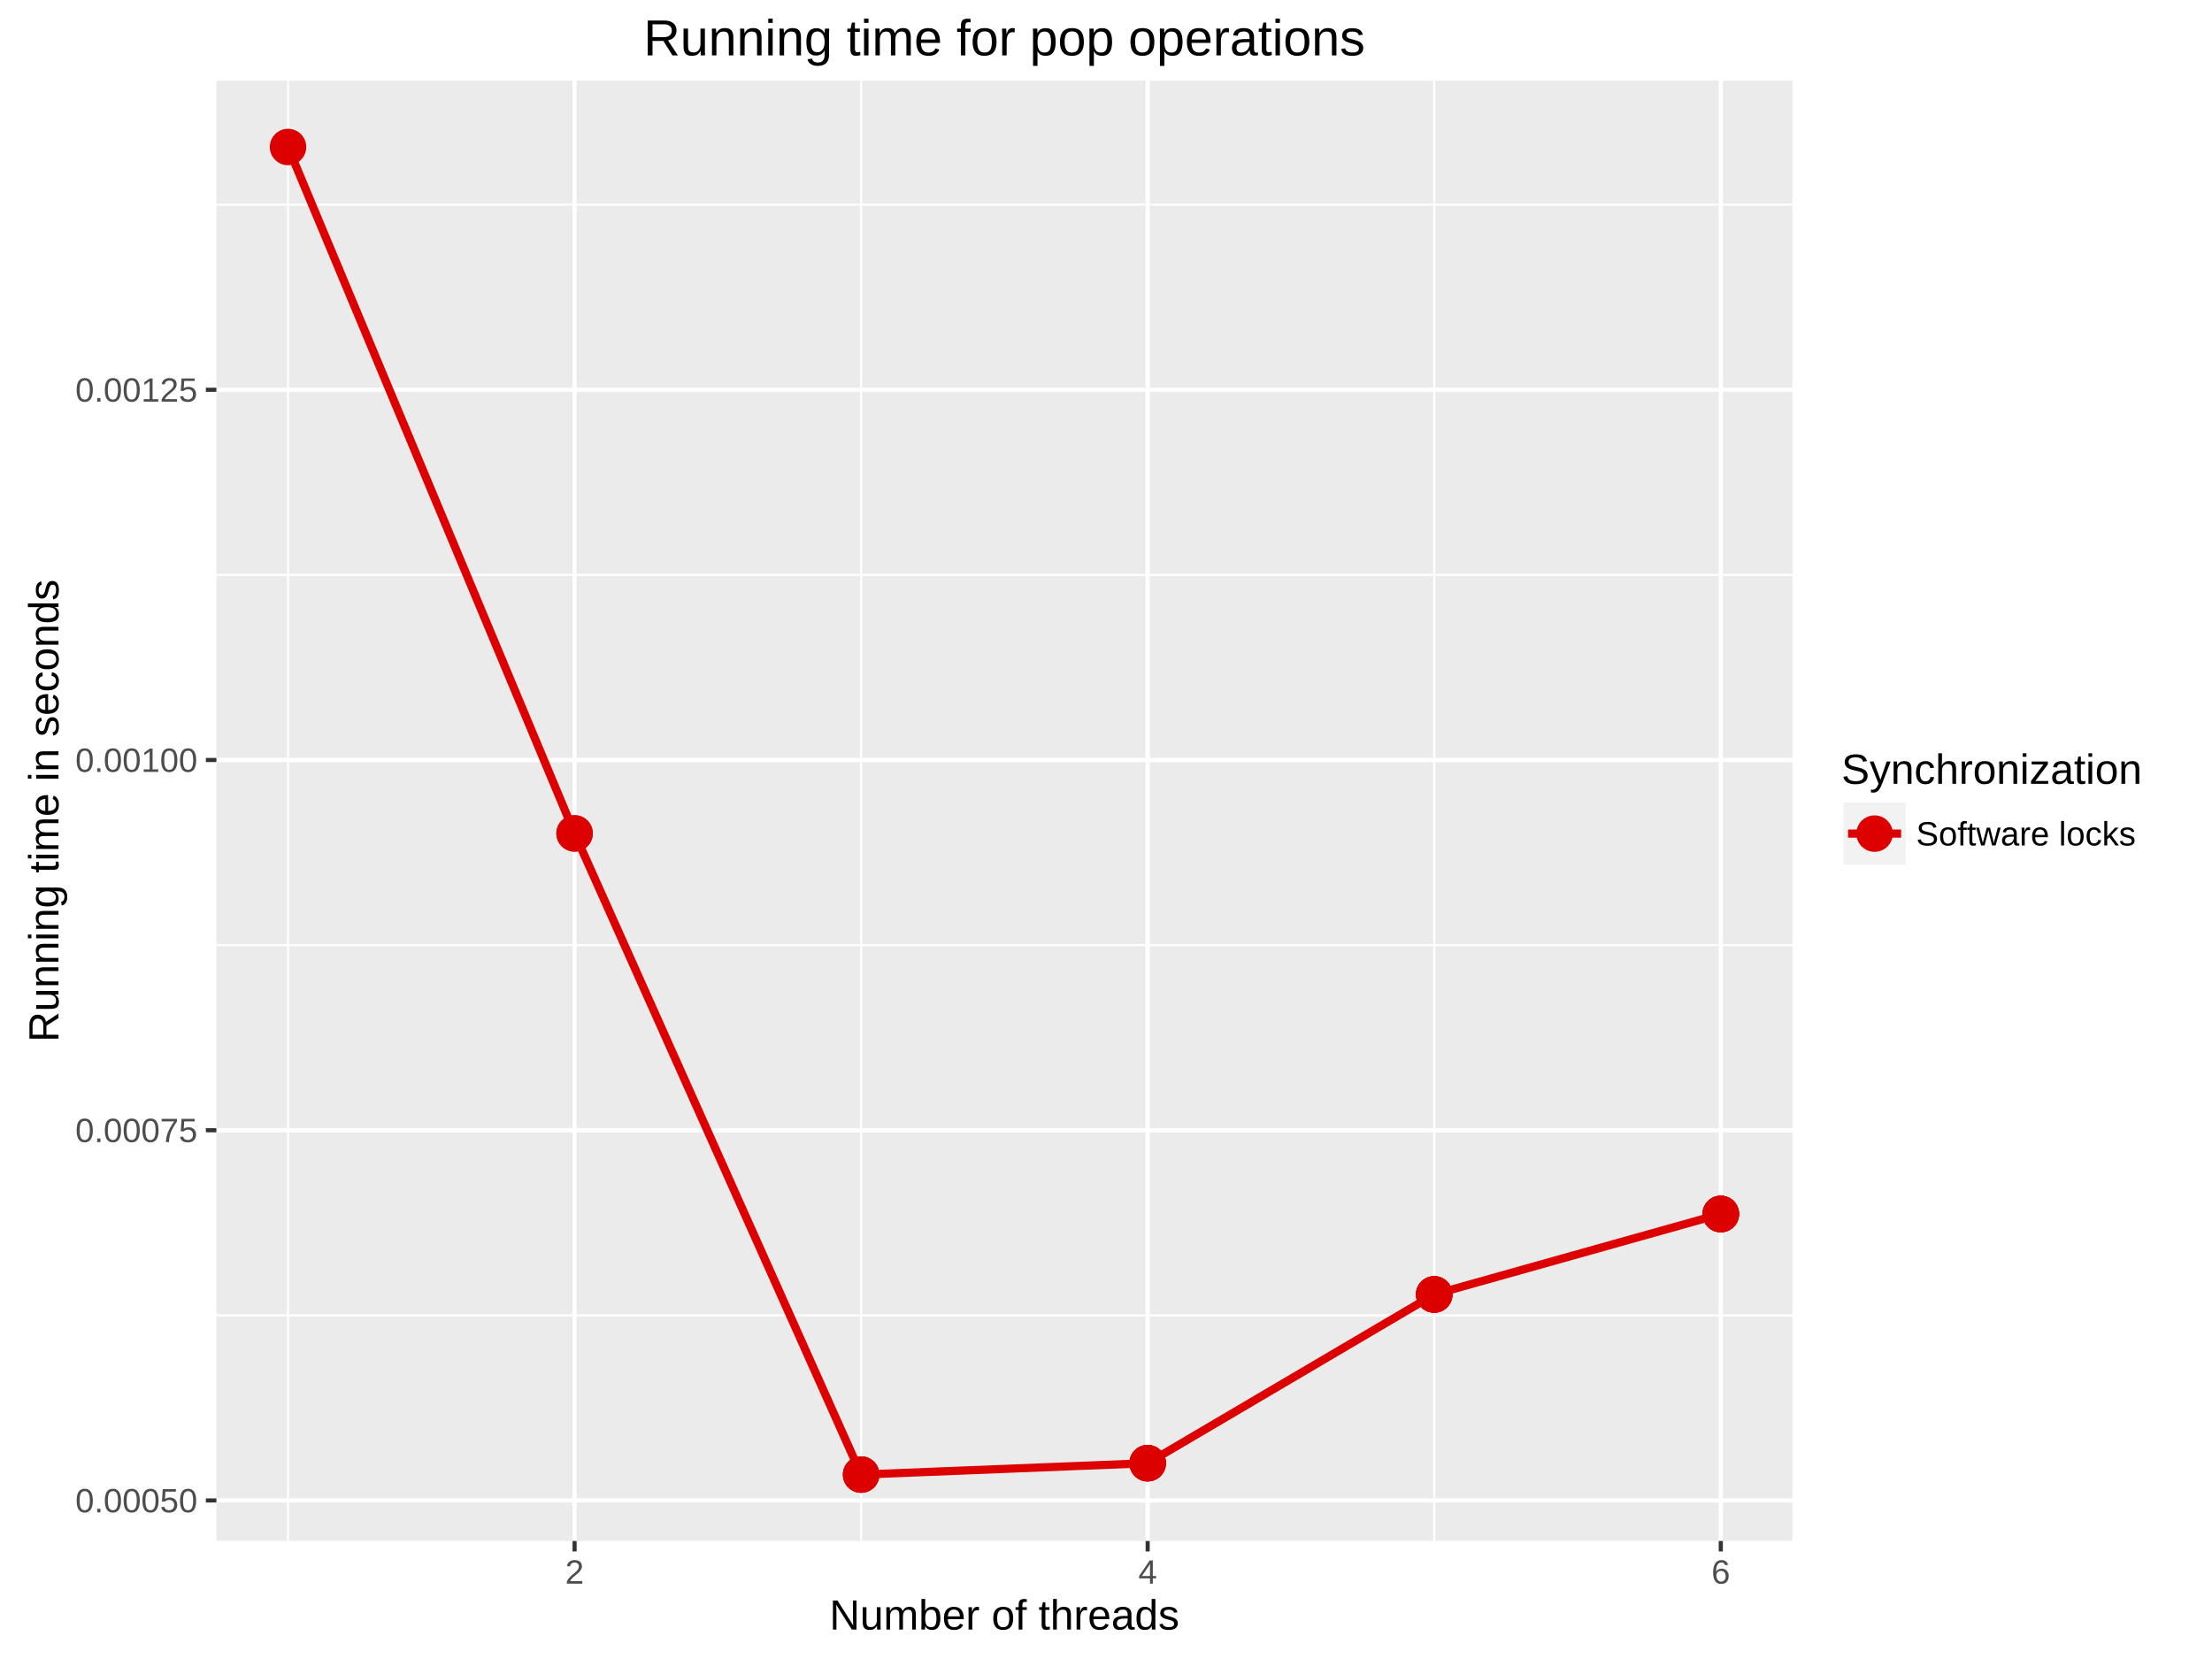
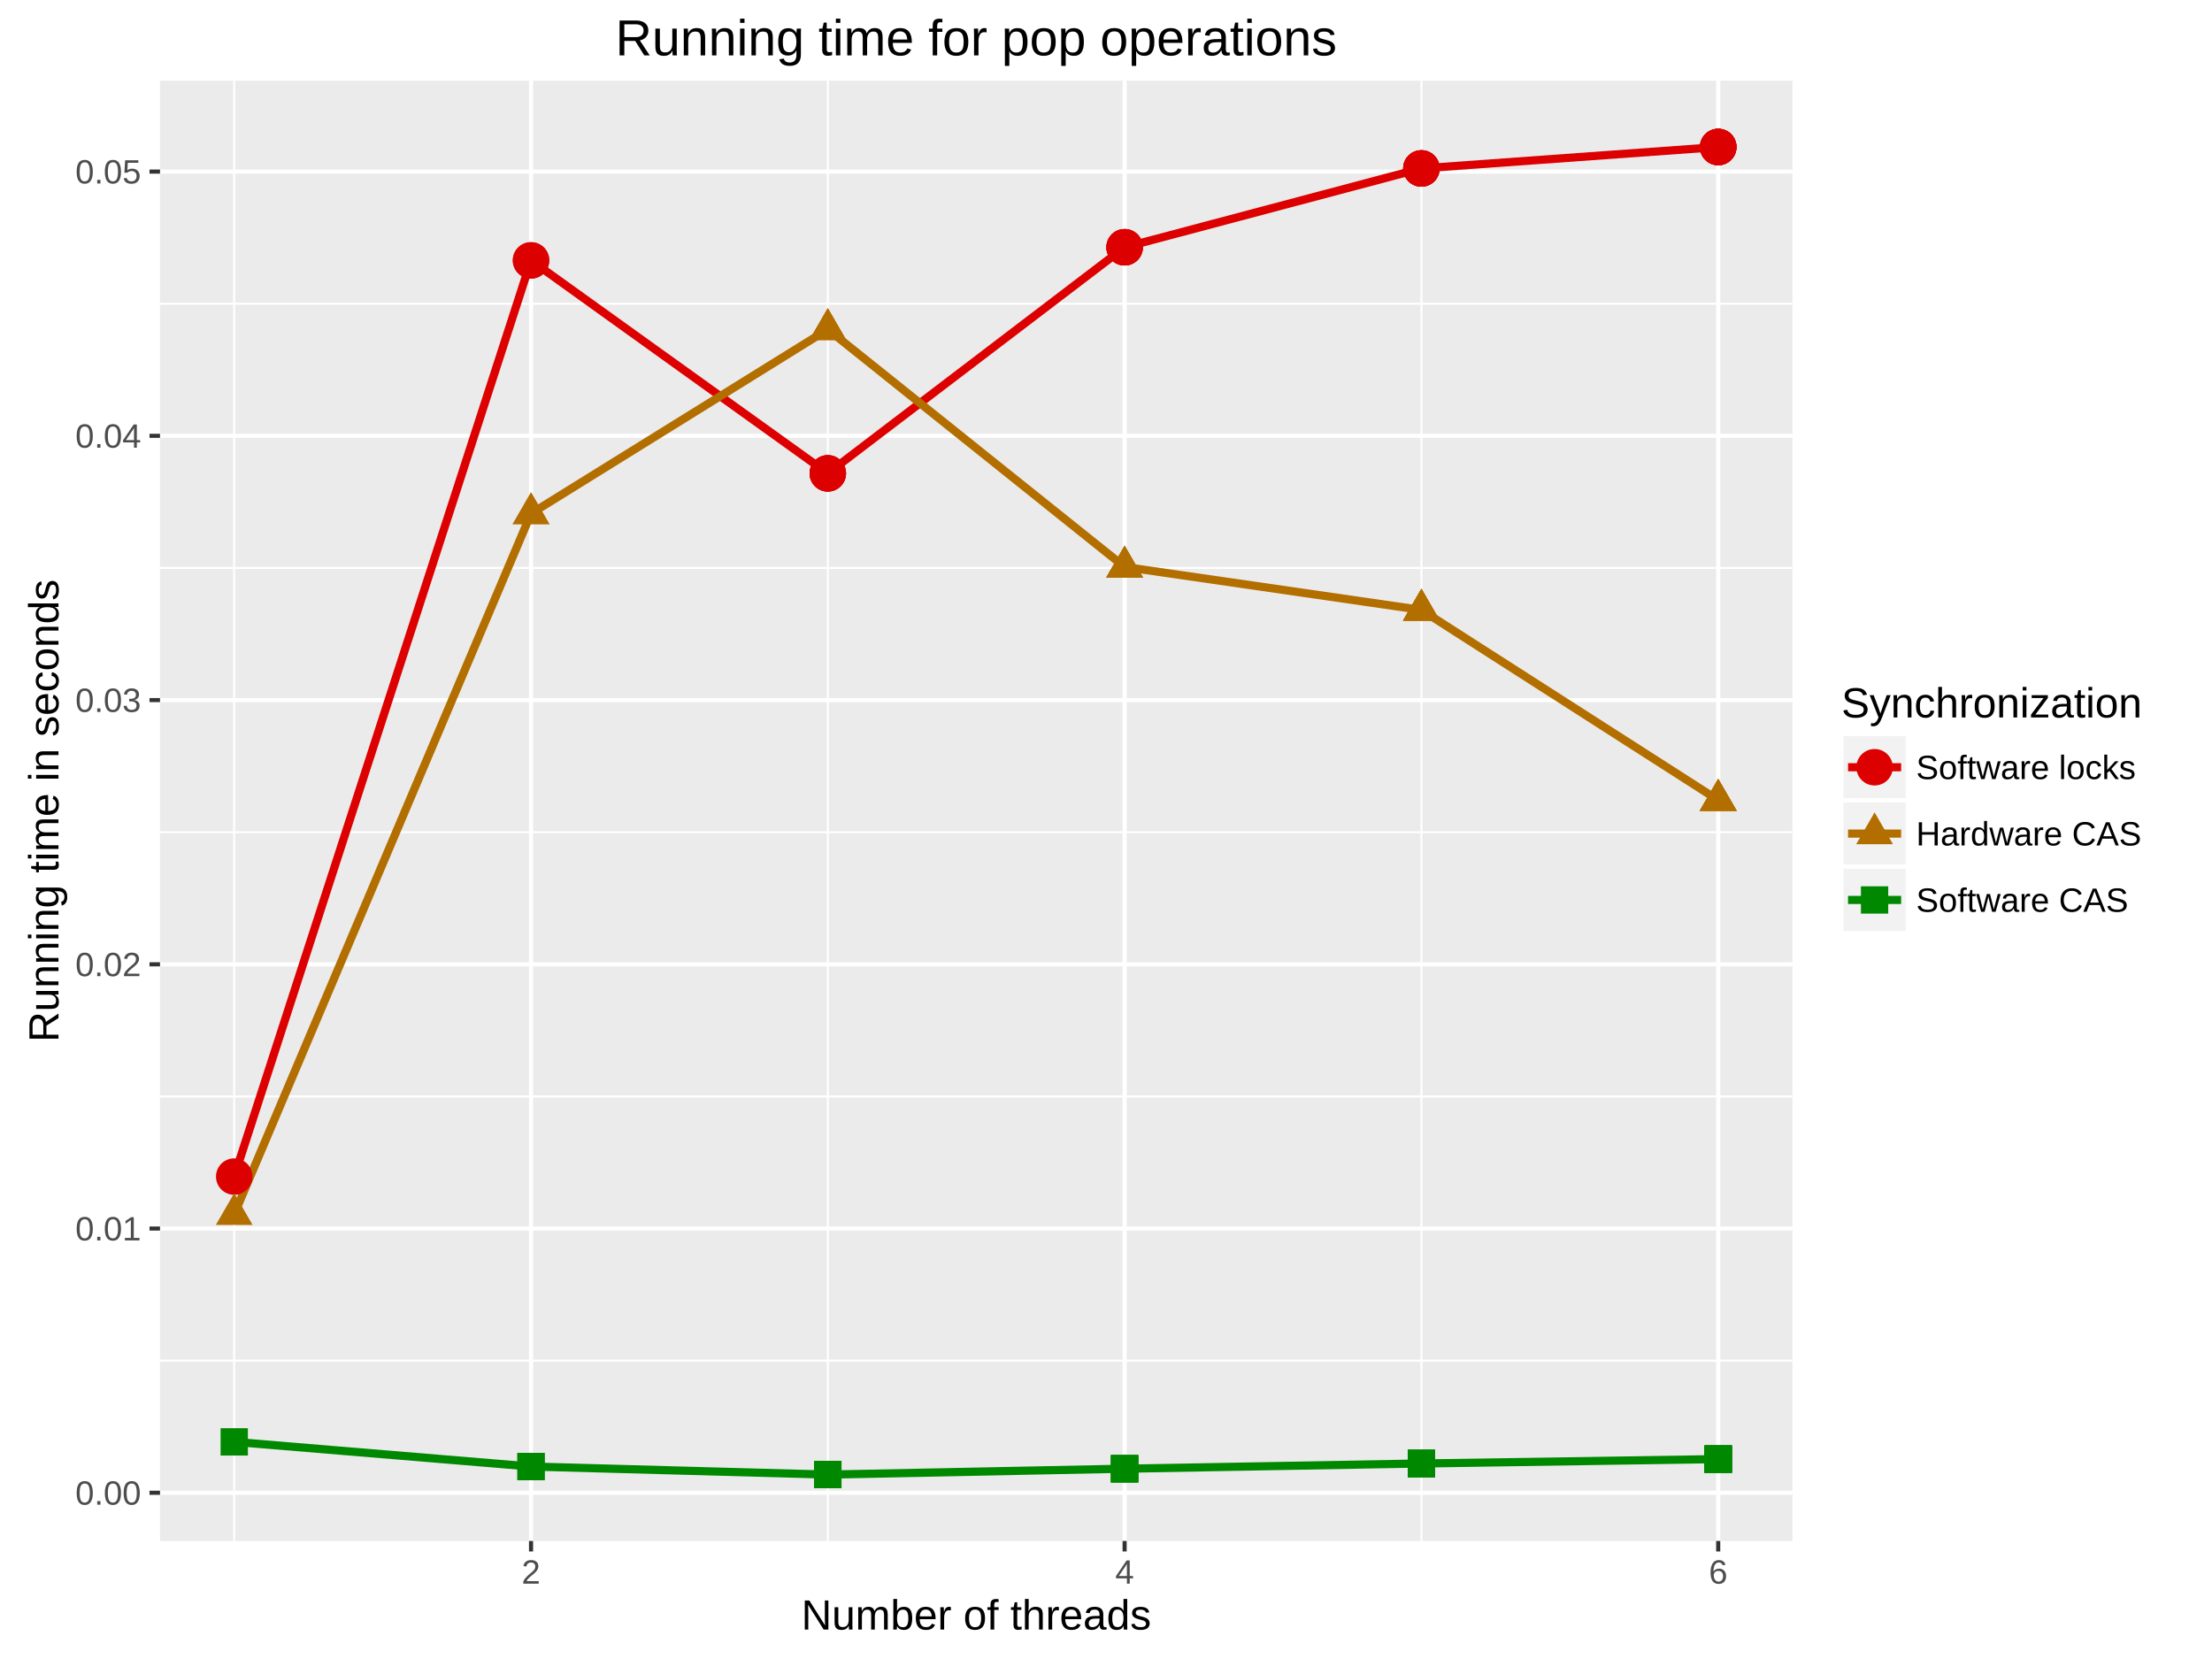
<svg xmlns="http://www.w3.org/2000/svg" viewBox="0 0 576.00 432.00">
  <defs>
    <style type="text/css">
    line, polyline, path, rect, circle {
      fill: none;
      stroke: #000000;
      stroke-linecap: round;
      stroke-linejoin: round;
      stroke-miterlimit: 10.00;
    }
  </style>
  </defs>
  <rect width="100%" height="100%" style="stroke: none; fill: #FFFFFF;" />
  <rect x="0.00" y="0.00" width="576.00" height="432.00" style="stroke-width: 1.07; stroke: #FFFFFF; fill: #FFFFFF;" />
  <defs>
-     <clipPath id="cpNTYuMzQ3M3w0NjYuNzQxfDQwMS4yNjR8MjAuOTkyMw==">
-       <rect x="56.35" y="20.99" width="410.39" height="380.27" />
+     <clipPath id="cpNDEuNjcwMXw0NjYuNzQxfDQwMS4yNjR8MjAuOTkyMw==">
+       <rect x="41.67" y="20.99" width="425.07" height="380.27" />
    </clipPath>
  </defs>
-   <rect x="56.35" y="20.99" width="410.39" height="380.27" style="stroke-width: 1.07; stroke: none; fill: #EBEBEB;" clip-path="url(#cpNTYuMzQ3M3w0NjYuNzQxfDQwMS4yNjR8MjAuOTkyMw==)" />
-   <polyline points="56.35,342.51 466.74,342.51 " style="stroke-width: 0.53; stroke: #FFFFFF; stroke-linecap: butt;" clip-path="url(#cpNTYuMzQ3M3w0NjYuNzQxfDQwMS4yNjR8MjAuOTkyMw==)" />
-   <polyline points="56.35,246.11 466.74,246.11 " style="stroke-width: 0.53; stroke: #FFFFFF; stroke-linecap: butt;" clip-path="url(#cpNTYuMzQ3M3w0NjYuNzQxfDQwMS4yNjR8MjAuOTkyMw==)" />
-   <polyline points="56.35,149.70 466.74,149.70 " style="stroke-width: 0.53; stroke: #FFFFFF; stroke-linecap: butt;" clip-path="url(#cpNTYuMzQ3M3w0NjYuNzQxfDQwMS4yNjR8MjAuOTkyMw==)" />
-   <polyline points="56.35,53.30 466.74,53.30 " style="stroke-width: 0.53; stroke: #FFFFFF; stroke-linecap: butt;" clip-path="url(#cpNTYuMzQ3M3w0NjYuNzQxfDQwMS4yNjR8MjAuOTkyMw==)" />
-   <polyline points="75.00,401.26 75.00,20.99 " style="stroke-width: 0.53; stroke: #FFFFFF; stroke-linecap: butt;" clip-path="url(#cpNTYuMzQ3M3w0NjYuNzQxfDQwMS4yNjR8MjAuOTkyMw==)" />
-   <polyline points="224.24,401.26 224.24,20.99 " style="stroke-width: 0.53; stroke: #FFFFFF; stroke-linecap: butt;" clip-path="url(#cpNTYuMzQ3M3w0NjYuNzQxfDQwMS4yNjR8MjAuOTkyMw==)" />
-   <polyline points="373.47,401.26 373.47,20.99 " style="stroke-width: 0.53; stroke: #FFFFFF; stroke-linecap: butt;" clip-path="url(#cpNTYuMzQ3M3w0NjYuNzQxfDQwMS4yNjR8MjAuOTkyMw==)" />
-   <polyline points="56.35,390.71 466.74,390.71 " style="stroke-width: 1.07; stroke: #FFFFFF; stroke-linecap: butt;" clip-path="url(#cpNTYuMzQ3M3w0NjYuNzQxfDQwMS4yNjR8MjAuOTkyMw==)" />
-   <polyline points="56.35,294.31 466.74,294.31 " style="stroke-width: 1.07; stroke: #FFFFFF; stroke-linecap: butt;" clip-path="url(#cpNTYuMzQ3M3w0NjYuNzQxfDQwMS4yNjR8MjAuOTkyMw==)" />
-   <polyline points="56.35,197.90 466.74,197.90 " style="stroke-width: 1.07; stroke: #FFFFFF; stroke-linecap: butt;" clip-path="url(#cpNTYuMzQ3M3w0NjYuNzQxfDQwMS4yNjR8MjAuOTkyMw==)" />
-   <polyline points="56.35,101.50 466.74,101.50 " style="stroke-width: 1.07; stroke: #FFFFFF; stroke-linecap: butt;" clip-path="url(#cpNTYuMzQ3M3w0NjYuNzQxfDQwMS4yNjR8MjAuOTkyMw==)" />
-   <polyline points="149.62,401.26 149.62,20.99 " style="stroke-width: 1.07; stroke: #FFFFFF; stroke-linecap: butt;" clip-path="url(#cpNTYuMzQ3M3w0NjYuNzQxfDQwMS4yNjR8MjAuOTkyMw==)" />
-   <polyline points="298.85,401.26 298.85,20.99 " style="stroke-width: 1.07; stroke: #FFFFFF; stroke-linecap: butt;" clip-path="url(#cpNTYuMzQ3M3w0NjYuNzQxfDQwMS4yNjR8MjAuOTkyMw==)" />
-   <polyline points="448.09,401.26 448.09,20.99 " style="stroke-width: 1.07; stroke: #FFFFFF; stroke-linecap: butt;" clip-path="url(#cpNTYuMzQ3M3w0NjYuNzQxfDQwMS4yNjR8MjAuOTkyMw==)" />
-   <polyline points="75.00,38.28 149.62,217.02 149.62,217.02 224.24,383.98 224.24,383.98 224.24,383.98 298.85,381.01 298.85,381.01 298.85,381.01 298.85,381.01 373.47,337.07 373.47,337.07 373.47,337.07 373.47,337.07 373.47,337.07 448.09,316.12 448.09,316.12 448.09,316.12 448.09,316.12 448.09,316.12 448.09,316.12 " style="stroke-width: 2.13; stroke: #DD0000; stroke-linecap: butt;" clip-path="url(#cpNTYuMzQ3M3w0NjYuNzQxfDQwMS4yNjR8MjAuOTkyMw==)" />
-   <circle cx="75.00" cy="38.28" r="3.56pt" style="stroke-width: 0.71; stroke: none; fill: #DD0000;" clip-path="url(#cpNTYuMzQ3M3w0NjYuNzQxfDQwMS4yNjR8MjAuOTkyMw==)" />
-   <circle cx="149.62" cy="217.02" r="3.56pt" style="stroke-width: 0.71; stroke: none; fill: #DD0000;" clip-path="url(#cpNTYuMzQ3M3w0NjYuNzQxfDQwMS4yNjR8MjAuOTkyMw==)" />
-   <circle cx="149.62" cy="217.02" r="3.56pt" style="stroke-width: 0.71; stroke: none; fill: #DD0000;" clip-path="url(#cpNTYuMzQ3M3w0NjYuNzQxfDQwMS4yNjR8MjAuOTkyMw==)" />
-   <circle cx="224.24" cy="383.98" r="3.56pt" style="stroke-width: 0.71; stroke: none; fill: #DD0000;" clip-path="url(#cpNTYuMzQ3M3w0NjYuNzQxfDQwMS4yNjR8MjAuOTkyMw==)" />
-   <circle cx="224.24" cy="383.98" r="3.56pt" style="stroke-width: 0.71; stroke: none; fill: #DD0000;" clip-path="url(#cpNTYuMzQ3M3w0NjYuNzQxfDQwMS4yNjR8MjAuOTkyMw==)" />
-   <circle cx="224.24" cy="383.98" r="3.56pt" style="stroke-width: 0.71; stroke: none; fill: #DD0000;" clip-path="url(#cpNTYuMzQ3M3w0NjYuNzQxfDQwMS4yNjR8MjAuOTkyMw==)" />
-   <circle cx="298.85" cy="381.01" r="3.56pt" style="stroke-width: 0.71; stroke: none; fill: #DD0000;" clip-path="url(#cpNTYuMzQ3M3w0NjYuNzQxfDQwMS4yNjR8MjAuOTkyMw==)" />
-   <circle cx="298.85" cy="381.01" r="3.56pt" style="stroke-width: 0.71; stroke: none; fill: #DD0000;" clip-path="url(#cpNTYuMzQ3M3w0NjYuNzQxfDQwMS4yNjR8MjAuOTkyMw==)" />
-   <circle cx="298.85" cy="381.01" r="3.56pt" style="stroke-width: 0.71; stroke: none; fill: #DD0000;" clip-path="url(#cpNTYuMzQ3M3w0NjYuNzQxfDQwMS4yNjR8MjAuOTkyMw==)" />
-   <circle cx="298.85" cy="381.01" r="3.56pt" style="stroke-width: 0.71; stroke: none; fill: #DD0000;" clip-path="url(#cpNTYuMzQ3M3w0NjYuNzQxfDQwMS4yNjR8MjAuOTkyMw==)" />
-   <circle cx="373.47" cy="337.07" r="3.56pt" style="stroke-width: 0.71; stroke: none; fill: #DD0000;" clip-path="url(#cpNTYuMzQ3M3w0NjYuNzQxfDQwMS4yNjR8MjAuOTkyMw==)" />
-   <circle cx="373.47" cy="337.07" r="3.56pt" style="stroke-width: 0.71; stroke: none; fill: #DD0000;" clip-path="url(#cpNTYuMzQ3M3w0NjYuNzQxfDQwMS4yNjR8MjAuOTkyMw==)" />
-   <circle cx="373.47" cy="337.07" r="3.56pt" style="stroke-width: 0.71; stroke: none; fill: #DD0000;" clip-path="url(#cpNTYuMzQ3M3w0NjYuNzQxfDQwMS4yNjR8MjAuOTkyMw==)" />
-   <circle cx="373.47" cy="337.07" r="3.56pt" style="stroke-width: 0.71; stroke: none; fill: #DD0000;" clip-path="url(#cpNTYuMzQ3M3w0NjYuNzQxfDQwMS4yNjR8MjAuOTkyMw==)" />
-   <circle cx="373.47" cy="337.07" r="3.56pt" style="stroke-width: 0.71; stroke: none; fill: #DD0000;" clip-path="url(#cpNTYuMzQ3M3w0NjYuNzQxfDQwMS4yNjR8MjAuOTkyMw==)" />
-   <circle cx="448.09" cy="316.12" r="3.56pt" style="stroke-width: 0.71; stroke: none; fill: #DD0000;" clip-path="url(#cpNTYuMzQ3M3w0NjYuNzQxfDQwMS4yNjR8MjAuOTkyMw==)" />
-   <circle cx="448.09" cy="316.12" r="3.56pt" style="stroke-width: 0.71; stroke: none; fill: #DD0000;" clip-path="url(#cpNTYuMzQ3M3w0NjYuNzQxfDQwMS4yNjR8MjAuOTkyMw==)" />
-   <circle cx="448.09" cy="316.12" r="3.56pt" style="stroke-width: 0.71; stroke: none; fill: #DD0000;" clip-path="url(#cpNTYuMzQ3M3w0NjYuNzQxfDQwMS4yNjR8MjAuOTkyMw==)" />
-   <circle cx="448.09" cy="316.12" r="3.56pt" style="stroke-width: 0.71; stroke: none; fill: #DD0000;" clip-path="url(#cpNTYuMzQ3M3w0NjYuNzQxfDQwMS4yNjR8MjAuOTkyMw==)" />
-   <circle cx="448.09" cy="316.12" r="3.56pt" style="stroke-width: 0.71; stroke: none; fill: #DD0000;" clip-path="url(#cpNTYuMzQ3M3w0NjYuNzQxfDQwMS4yNjR8MjAuOTkyMw==)" />
-   <circle cx="448.09" cy="316.12" r="3.56pt" style="stroke-width: 0.71; stroke: none; fill: #DD0000;" clip-path="url(#cpNTYuMzQ3M3w0NjYuNzQxfDQwMS4yNjR8MjAuOTkyMw==)" />
+   <rect x="41.67" y="20.99" width="425.07" height="380.27" style="stroke-width: 1.07; stroke: none; fill: #EBEBEB;" clip-path="url(#cpNDEuNjcwMXw0NjYuNzQxfDQwMS4yNjR8MjAuOTkyMw==)" />
+   <polyline points="41.67,354.32 466.74,354.32 " style="stroke-width: 0.53; stroke: #FFFFFF; stroke-linecap: butt;" clip-path="url(#cpNDEuNjcwMXw0NjYuNzQxfDQwMS4yNjR8MjAuOTkyMw==)" />
+   <polyline points="41.67,285.51 466.74,285.51 " style="stroke-width: 0.53; stroke: #FFFFFF; stroke-linecap: butt;" clip-path="url(#cpNDEuNjcwMXw0NjYuNzQxfDQwMS4yNjR8MjAuOTkyMw==)" />
+   <polyline points="41.67,216.70 466.74,216.70 " style="stroke-width: 0.53; stroke: #FFFFFF; stroke-linecap: butt;" clip-path="url(#cpNDEuNjcwMXw0NjYuNzQxfDQwMS4yNjR8MjAuOTkyMw==)" />
+   <polyline points="41.67,147.89 466.74,147.89 " style="stroke-width: 0.53; stroke: #FFFFFF; stroke-linecap: butt;" clip-path="url(#cpNDEuNjcwMXw0NjYuNzQxfDQwMS4yNjR8MjAuOTkyMw==)" />
+   <polyline points="41.67,79.09 466.74,79.09 " style="stroke-width: 0.53; stroke: #FFFFFF; stroke-linecap: butt;" clip-path="url(#cpNDEuNjcwMXw0NjYuNzQxfDQwMS4yNjR8MjAuOTkyMw==)" />
+   <polyline points="60.99,401.26 60.99,20.99 " style="stroke-width: 0.53; stroke: #FFFFFF; stroke-linecap: butt;" clip-path="url(#cpNDEuNjcwMXw0NjYuNzQxfDQwMS4yNjR8MjAuOTkyMw==)" />
+   <polyline points="215.56,401.26 215.56,20.99 " style="stroke-width: 0.53; stroke: #FFFFFF; stroke-linecap: butt;" clip-path="url(#cpNDEuNjcwMXw0NjYuNzQxfDQwMS4yNjR8MjAuOTkyMw==)" />
+   <polyline points="370.13,401.26 370.13,20.99 " style="stroke-width: 0.53; stroke: #FFFFFF; stroke-linecap: butt;" clip-path="url(#cpNDEuNjcwMXw0NjYuNzQxfDQwMS4yNjR8MjAuOTkyMw==)" />
+   <polyline points="41.67,388.72 466.74,388.72 " style="stroke-width: 1.07; stroke: #FFFFFF; stroke-linecap: butt;" clip-path="url(#cpNDEuNjcwMXw0NjYuNzQxfDQwMS4yNjR8MjAuOTkyMw==)" />
+   <polyline points="41.67,319.91 466.74,319.91 " style="stroke-width: 1.07; stroke: #FFFFFF; stroke-linecap: butt;" clip-path="url(#cpNDEuNjcwMXw0NjYuNzQxfDQwMS4yNjR8MjAuOTkyMw==)" />
+   <polyline points="41.67,251.11 466.74,251.11 " style="stroke-width: 1.07; stroke: #FFFFFF; stroke-linecap: butt;" clip-path="url(#cpNDEuNjcwMXw0NjYuNzQxfDQwMS4yNjR8MjAuOTkyMw==)" />
+   <polyline points="41.67,182.30 466.74,182.30 " style="stroke-width: 1.07; stroke: #FFFFFF; stroke-linecap: butt;" clip-path="url(#cpNDEuNjcwMXw0NjYuNzQxfDQwMS4yNjR8MjAuOTkyMw==)" />
+   <polyline points="41.67,113.49 466.74,113.49 " style="stroke-width: 1.07; stroke: #FFFFFF; stroke-linecap: butt;" clip-path="url(#cpNDEuNjcwMXw0NjYuNzQxfDQwMS4yNjR8MjAuOTkyMw==)" />
+   <polyline points="41.67,44.68 466.74,44.68 " style="stroke-width: 1.07; stroke: #FFFFFF; stroke-linecap: butt;" clip-path="url(#cpNDEuNjcwMXw0NjYuNzQxfDQwMS4yNjR8MjAuOTkyMw==)" />
+   <polyline points="138.28,401.26 138.28,20.99 " style="stroke-width: 1.07; stroke: #FFFFFF; stroke-linecap: butt;" clip-path="url(#cpNDEuNjcwMXw0NjYuNzQxfDQwMS4yNjR8MjAuOTkyMw==)" />
+   <polyline points="292.85,401.26 292.85,20.99 " style="stroke-width: 1.07; stroke: #FFFFFF; stroke-linecap: butt;" clip-path="url(#cpNDEuNjcwMXw0NjYuNzQxfDQwMS4yNjR8MjAuOTkyMw==)" />
+   <polyline points="447.42,401.26 447.42,20.99 " style="stroke-width: 1.07; stroke: #FFFFFF; stroke-linecap: butt;" clip-path="url(#cpNDEuNjcwMXw0NjYuNzQxfDQwMS4yNjR8MjAuOTkyMw==)" />
+   <polyline points="60.99,306.38 138.28,67.81 138.28,67.81 215.56,123.26 215.56,123.26 215.56,123.26 292.85,64.39 292.85,64.39 292.85,64.39 292.85,64.39 370.13,43.86 370.13,43.86 370.13,43.86 370.13,43.86 370.13,43.86 447.42,38.28 447.42,38.28 447.42,38.28 447.42,38.28 447.42,38.28 447.42,38.28 " style="stroke-width: 2.13; stroke: #DD0000; stroke-linecap: butt;" clip-path="url(#cpNDEuNjcwMXw0NjYuNzQxfDQwMS4yNjR8MjAuOTkyMw==)" />
+   <polyline points="60.99,316.20 138.28,133.73 138.28,133.73 215.56,85.77 215.56,85.77 215.56,85.77 292.85,147.63 292.85,147.63 292.85,147.63 292.85,147.63 370.13,158.83 370.13,158.83 370.13,158.83 370.13,158.83 370.13,158.83 447.42,208.35 447.42,208.35 447.42,208.35 447.42,208.35 447.42,208.35 447.42,208.35 " style="stroke-width: 2.13; stroke: #B36E00; stroke-linecap: butt;" clip-path="url(#cpNDEuNjcwMXw0NjYuNzQxfDQwMS4yNjR8MjAuOTkyMw==)" />
+   <polyline points="60.99,375.46 138.28,381.88 138.28,381.88 215.56,383.98 215.56,383.98 215.56,383.98 292.85,382.45 292.85,382.45 292.85,382.45 292.85,382.45 370.13,381.09 370.13,381.09 370.13,381.09 370.13,381.09 370.13,381.09 447.42,379.95 447.42,379.95 447.42,379.95 447.42,379.95 447.42,379.95 447.42,379.95 " style="stroke-width: 2.13; stroke: #008800; stroke-linecap: butt;" clip-path="url(#cpNDEuNjcwMXw0NjYuNzQxfDQwMS4yNjR8MjAuOTkyMw==)" />
+   <circle cx="60.99" cy="306.38" r="3.56pt" style="stroke-width: 0.71; stroke: none; fill: #DD0000;" clip-path="url(#cpNDEuNjcwMXw0NjYuNzQxfDQwMS4yNjR8MjAuOTkyMw==)" />
+   <polyline points="60.99,310.68 65.78,318.97 56.20,318.97 " style="stroke-width: 0.71; stroke: none; fill: #B36E00;" clip-path="url(#cpNDEuNjcwMXw0NjYuNzQxfDQwMS4yNjR8MjAuOTkyMw==)" />
+   <polyline points="57.44,379.02 64.55,379.02 64.55,371.90 57.44,371.90 " style="stroke-width: 0.71; stroke: none; fill: #008800;" clip-path="url(#cpNDEuNjcwMXw0NjYuNzQxfDQwMS4yNjR8MjAuOTkyMw==)" />
+   <circle cx="138.28" cy="67.81" r="3.56pt" style="stroke-width: 0.71; stroke: none; fill: #DD0000;" clip-path="url(#cpNDEuNjcwMXw0NjYuNzQxfDQwMS4yNjR8MjAuOTkyMw==)" />
+   <circle cx="138.28" cy="67.81" r="3.56pt" style="stroke-width: 0.71; stroke: none; fill: #DD0000;" clip-path="url(#cpNDEuNjcwMXw0NjYuNzQxfDQwMS4yNjR8MjAuOTkyMw==)" />
+   <polyline points="138.28,128.20 143.07,136.49 133.49,136.49 " style="stroke-width: 0.71; stroke: none; fill: #B36E00;" clip-path="url(#cpNDEuNjcwMXw0NjYuNzQxfDQwMS4yNjR8MjAuOTkyMw==)" />
+   <polyline points="138.28,128.20 143.07,136.49 133.49,136.49 " style="stroke-width: 0.71; stroke: none; fill: #B36E00;" clip-path="url(#cpNDEuNjcwMXw0NjYuNzQxfDQwMS4yNjR8MjAuOTkyMw==)" />
+   <polyline points="134.72,385.43 141.83,385.43 141.83,378.32 134.72,378.32 " style="stroke-width: 0.71; stroke: none; fill: #008800;" clip-path="url(#cpNDEuNjcwMXw0NjYuNzQxfDQwMS4yNjR8MjAuOTkyMw==)" />
+   <polyline points="134.72,385.43 141.83,385.43 141.83,378.32 134.72,378.32 " style="stroke-width: 0.71; stroke: none; fill: #008800;" clip-path="url(#cpNDEuNjcwMXw0NjYuNzQxfDQwMS4yNjR8MjAuOTkyMw==)" />
+   <circle cx="215.56" cy="123.26" r="3.56pt" style="stroke-width: 0.71; stroke: none; fill: #DD0000;" clip-path="url(#cpNDEuNjcwMXw0NjYuNzQxfDQwMS4yNjR8MjAuOTkyMw==)" />
+   <circle cx="215.56" cy="123.26" r="3.56pt" style="stroke-width: 0.71; stroke: none; fill: #DD0000;" clip-path="url(#cpNDEuNjcwMXw0NjYuNzQxfDQwMS4yNjR8MjAuOTkyMw==)" />
+   <circle cx="215.56" cy="123.26" r="3.56pt" style="stroke-width: 0.71; stroke: none; fill: #DD0000;" clip-path="url(#cpNDEuNjcwMXw0NjYuNzQxfDQwMS4yNjR8MjAuOTkyMw==)" />
+   <polyline points="215.56,80.24 220.35,88.53 210.77,88.53 " style="stroke-width: 0.71; stroke: none; fill: #B36E00;" clip-path="url(#cpNDEuNjcwMXw0NjYuNzQxfDQwMS4yNjR8MjAuOTkyMw==)" />
+   <polyline points="215.56,80.24 220.35,88.53 210.77,88.53 " style="stroke-width: 0.71; stroke: none; fill: #B36E00;" clip-path="url(#cpNDEuNjcwMXw0NjYuNzQxfDQwMS4yNjR8MjAuOTkyMw==)" />
+   <polyline points="215.56,80.24 220.35,88.53 210.77,88.53 " style="stroke-width: 0.71; stroke: none; fill: #B36E00;" clip-path="url(#cpNDEuNjcwMXw0NjYuNzQxfDQwMS4yNjR8MjAuOTkyMw==)" />
+   <polyline points="212.01,387.53 219.12,387.53 219.12,380.42 212.01,380.42 " style="stroke-width: 0.71; stroke: none; fill: #008800;" clip-path="url(#cpNDEuNjcwMXw0NjYuNzQxfDQwMS4yNjR8MjAuOTkyMw==)" />
+   <polyline points="212.01,387.53 219.12,387.53 219.12,380.42 212.01,380.42 " style="stroke-width: 0.71; stroke: none; fill: #008800;" clip-path="url(#cpNDEuNjcwMXw0NjYuNzQxfDQwMS4yNjR8MjAuOTkyMw==)" />
+   <polyline points="212.01,387.53 219.12,387.53 219.12,380.42 212.01,380.42 " style="stroke-width: 0.71; stroke: none; fill: #008800;" clip-path="url(#cpNDEuNjcwMXw0NjYuNzQxfDQwMS4yNjR8MjAuOTkyMw==)" />
+   <circle cx="292.85" cy="64.39" r="3.56pt" style="stroke-width: 0.71; stroke: none; fill: #DD0000;" clip-path="url(#cpNDEuNjcwMXw0NjYuNzQxfDQwMS4yNjR8MjAuOTkyMw==)" />
+   <circle cx="292.85" cy="64.39" r="3.56pt" style="stroke-width: 0.71; stroke: none; fill: #DD0000;" clip-path="url(#cpNDEuNjcwMXw0NjYuNzQxfDQwMS4yNjR8MjAuOTkyMw==)" />
+   <circle cx="292.85" cy="64.39" r="3.56pt" style="stroke-width: 0.71; stroke: none; fill: #DD0000;" clip-path="url(#cpNDEuNjcwMXw0NjYuNzQxfDQwMS4yNjR8MjAuOTkyMw==)" />
+   <circle cx="292.85" cy="64.39" r="3.56pt" style="stroke-width: 0.71; stroke: none; fill: #DD0000;" clip-path="url(#cpNDEuNjcwMXw0NjYuNzQxfDQwMS4yNjR8MjAuOTkyMw==)" />
+   <polyline points="292.85,142.10 297.64,150.39 288.06,150.39 " style="stroke-width: 0.71; stroke: none; fill: #B36E00;" clip-path="url(#cpNDEuNjcwMXw0NjYuNzQxfDQwMS4yNjR8MjAuOTkyMw==)" />
+   <polyline points="292.85,142.10 297.64,150.39 288.06,150.39 " style="stroke-width: 0.71; stroke: none; fill: #B36E00;" clip-path="url(#cpNDEuNjcwMXw0NjYuNzQxfDQwMS4yNjR8MjAuOTkyMw==)" />
+   <polyline points="292.85,142.10 297.64,150.39 288.06,150.39 " style="stroke-width: 0.71; stroke: none; fill: #B36E00;" clip-path="url(#cpNDEuNjcwMXw0NjYuNzQxfDQwMS4yNjR8MjAuOTkyMw==)" />
+   <polyline points="292.85,142.10 297.64,150.39 288.06,150.39 " style="stroke-width: 0.71; stroke: none; fill: #B36E00;" clip-path="url(#cpNDEuNjcwMXw0NjYuNzQxfDQwMS4yNjR8MjAuOTkyMw==)" />
+   <polyline points="289.29,386.01 296.40,386.01 296.40,378.90 289.29,378.90 " style="stroke-width: 0.71; stroke: none; fill: #008800;" clip-path="url(#cpNDEuNjcwMXw0NjYuNzQxfDQwMS4yNjR8MjAuOTkyMw==)" />
+   <polyline points="289.29,386.01 296.40,386.01 296.40,378.90 289.29,378.90 " style="stroke-width: 0.71; stroke: none; fill: #008800;" clip-path="url(#cpNDEuNjcwMXw0NjYuNzQxfDQwMS4yNjR8MjAuOTkyMw==)" />
+   <polyline points="289.29,386.01 296.40,386.01 296.40,378.90 289.29,378.90 " style="stroke-width: 0.71; stroke: none; fill: #008800;" clip-path="url(#cpNDEuNjcwMXw0NjYuNzQxfDQwMS4yNjR8MjAuOTkyMw==)" />
+   <polyline points="289.29,386.01 296.40,386.01 296.40,378.90 289.29,378.90 " style="stroke-width: 0.71; stroke: none; fill: #008800;" clip-path="url(#cpNDEuNjcwMXw0NjYuNzQxfDQwMS4yNjR8MjAuOTkyMw==)" />
+   <circle cx="370.13" cy="43.86" r="3.56pt" style="stroke-width: 0.71; stroke: none; fill: #DD0000;" clip-path="url(#cpNDEuNjcwMXw0NjYuNzQxfDQwMS4yNjR8MjAuOTkyMw==)" />
+   <circle cx="370.13" cy="43.86" r="3.56pt" style="stroke-width: 0.71; stroke: none; fill: #DD0000;" clip-path="url(#cpNDEuNjcwMXw0NjYuNzQxfDQwMS4yNjR8MjAuOTkyMw==)" />
+   <circle cx="370.13" cy="43.86" r="3.56pt" style="stroke-width: 0.71; stroke: none; fill: #DD0000;" clip-path="url(#cpNDEuNjcwMXw0NjYuNzQxfDQwMS4yNjR8MjAuOTkyMw==)" />
+   <circle cx="370.13" cy="43.86" r="3.56pt" style="stroke-width: 0.71; stroke: none; fill: #DD0000;" clip-path="url(#cpNDEuNjcwMXw0NjYuNzQxfDQwMS4yNjR8MjAuOTkyMw==)" />
+   <circle cx="370.13" cy="43.86" r="3.56pt" style="stroke-width: 0.71; stroke: none; fill: #DD0000;" clip-path="url(#cpNDEuNjcwMXw0NjYuNzQxfDQwMS4yNjR8MjAuOTkyMw==)" />
+   <polyline points="370.13,153.31 374.92,161.60 365.35,161.60 " style="stroke-width: 0.71; stroke: none; fill: #B36E00;" clip-path="url(#cpNDEuNjcwMXw0NjYuNzQxfDQwMS4yNjR8MjAuOTkyMw==)" />
+   <polyline points="370.13,153.31 374.92,161.60 365.35,161.60 " style="stroke-width: 0.71; stroke: none; fill: #B36E00;" clip-path="url(#cpNDEuNjcwMXw0NjYuNzQxfDQwMS4yNjR8MjAuOTkyMw==)" />
+   <polyline points="370.13,153.31 374.92,161.60 365.35,161.60 " style="stroke-width: 0.71; stroke: none; fill: #B36E00;" clip-path="url(#cpNDEuNjcwMXw0NjYuNzQxfDQwMS4yNjR8MjAuOTkyMw==)" />
+   <polyline points="370.13,153.31 374.92,161.60 365.35,161.60 " style="stroke-width: 0.71; stroke: none; fill: #B36E00;" clip-path="url(#cpNDEuNjcwMXw0NjYuNzQxfDQwMS4yNjR8MjAuOTkyMw==)" />
+   <polyline points="370.13,153.31 374.92,161.60 365.35,161.60 " style="stroke-width: 0.71; stroke: none; fill: #B36E00;" clip-path="url(#cpNDEuNjcwMXw0NjYuNzQxfDQwMS4yNjR8MjAuOTkyMw==)" />
+   <polyline points="366.58,384.65 373.69,384.65 373.69,377.53 366.58,377.53 " style="stroke-width: 0.71; stroke: none; fill: #008800;" clip-path="url(#cpNDEuNjcwMXw0NjYuNzQxfDQwMS4yNjR8MjAuOTkyMw==)" />
+   <polyline points="366.58,384.65 373.69,384.65 373.69,377.53 366.58,377.53 " style="stroke-width: 0.71; stroke: none; fill: #008800;" clip-path="url(#cpNDEuNjcwMXw0NjYuNzQxfDQwMS4yNjR8MjAuOTkyMw==)" />
+   <polyline points="366.58,384.65 373.69,384.65 373.69,377.53 366.58,377.53 " style="stroke-width: 0.71; stroke: none; fill: #008800;" clip-path="url(#cpNDEuNjcwMXw0NjYuNzQxfDQwMS4yNjR8MjAuOTkyMw==)" />
+   <polyline points="366.58,384.65 373.69,384.65 373.69,377.53 366.58,377.53 " style="stroke-width: 0.71; stroke: none; fill: #008800;" clip-path="url(#cpNDEuNjcwMXw0NjYuNzQxfDQwMS4yNjR8MjAuOTkyMw==)" />
+   <polyline points="366.58,384.65 373.69,384.65 373.69,377.53 366.58,377.53 " style="stroke-width: 0.71; stroke: none; fill: #008800;" clip-path="url(#cpNDEuNjcwMXw0NjYuNzQxfDQwMS4yNjR8MjAuOTkyMw==)" />
+   <circle cx="447.42" cy="38.28" r="3.56pt" style="stroke-width: 0.71; stroke: none; fill: #DD0000;" clip-path="url(#cpNDEuNjcwMXw0NjYuNzQxfDQwMS4yNjR8MjAuOTkyMw==)" />
+   <circle cx="447.42" cy="38.28" r="3.56pt" style="stroke-width: 0.71; stroke: none; fill: #DD0000;" clip-path="url(#cpNDEuNjcwMXw0NjYuNzQxfDQwMS4yNjR8MjAuOTkyMw==)" />
+   <circle cx="447.42" cy="38.28" r="3.56pt" style="stroke-width: 0.71; stroke: none; fill: #DD0000;" clip-path="url(#cpNDEuNjcwMXw0NjYuNzQxfDQwMS4yNjR8MjAuOTkyMw==)" />
+   <circle cx="447.42" cy="38.28" r="3.56pt" style="stroke-width: 0.71; stroke: none; fill: #DD0000;" clip-path="url(#cpNDEuNjcwMXw0NjYuNzQxfDQwMS4yNjR8MjAuOTkyMw==)" />
+   <circle cx="447.42" cy="38.28" r="3.56pt" style="stroke-width: 0.71; stroke: none; fill: #DD0000;" clip-path="url(#cpNDEuNjcwMXw0NjYuNzQxfDQwMS4yNjR8MjAuOTkyMw==)" />
+   <circle cx="447.42" cy="38.28" r="3.56pt" style="stroke-width: 0.71; stroke: none; fill: #DD0000;" clip-path="url(#cpNDEuNjcwMXw0NjYuNzQxfDQwMS4yNjR8MjAuOTkyMw==)" />
+   <polyline points="447.42,202.82 452.21,211.12 442.63,211.12 " style="stroke-width: 0.71; stroke: none; fill: #B36E00;" clip-path="url(#cpNDEuNjcwMXw0NjYuNzQxfDQwMS4yNjR8MjAuOTkyMw==)" />
+   <polyline points="447.42,202.82 452.21,211.12 442.63,211.12 " style="stroke-width: 0.71; stroke: none; fill: #B36E00;" clip-path="url(#cpNDEuNjcwMXw0NjYuNzQxfDQwMS4yNjR8MjAuOTkyMw==)" />
+   <polyline points="447.42,202.82 452.21,211.12 442.63,211.12 " style="stroke-width: 0.71; stroke: none; fill: #B36E00;" clip-path="url(#cpNDEuNjcwMXw0NjYuNzQxfDQwMS4yNjR8MjAuOTkyMw==)" />
+   <polyline points="447.42,202.82 452.21,211.12 442.63,211.12 " style="stroke-width: 0.71; stroke: none; fill: #B36E00;" clip-path="url(#cpNDEuNjcwMXw0NjYuNzQxfDQwMS4yNjR8MjAuOTkyMw==)" />
+   <polyline points="447.42,202.82 452.21,211.12 442.63,211.12 " style="stroke-width: 0.71; stroke: none; fill: #B36E00;" clip-path="url(#cpNDEuNjcwMXw0NjYuNzQxfDQwMS4yNjR8MjAuOTkyMw==)" />
+   <polyline points="447.42,202.82 452.21,211.12 442.63,211.12 " style="stroke-width: 0.71; stroke: none; fill: #B36E00;" clip-path="url(#cpNDEuNjcwMXw0NjYuNzQxfDQwMS4yNjR8MjAuOTkyMw==)" />
+   <polyline points="443.86,383.50 450.98,383.50 450.98,376.39 443.86,376.39 " style="stroke-width: 0.71; stroke: none; fill: #008800;" clip-path="url(#cpNDEuNjcwMXw0NjYuNzQxfDQwMS4yNjR8MjAuOTkyMw==)" />
+   <polyline points="443.86,383.50 450.98,383.50 450.98,376.39 443.86,376.39 " style="stroke-width: 0.71; stroke: none; fill: #008800;" clip-path="url(#cpNDEuNjcwMXw0NjYuNzQxfDQwMS4yNjR8MjAuOTkyMw==)" />
+   <polyline points="443.86,383.50 450.98,383.50 450.98,376.39 443.86,376.39 " style="stroke-width: 0.71; stroke: none; fill: #008800;" clip-path="url(#cpNDEuNjcwMXw0NjYuNzQxfDQwMS4yNjR8MjAuOTkyMw==)" />
+   <polyline points="443.86,383.50 450.98,383.50 450.98,376.39 443.86,376.39 " style="stroke-width: 0.71; stroke: none; fill: #008800;" clip-path="url(#cpNDEuNjcwMXw0NjYuNzQxfDQwMS4yNjR8MjAuOTkyMw==)" />
+   <polyline points="443.86,383.50 450.98,383.50 450.98,376.39 443.86,376.39 " style="stroke-width: 0.71; stroke: none; fill: #008800;" clip-path="url(#cpNDEuNjcwMXw0NjYuNzQxfDQwMS4yNjR8MjAuOTkyMw==)" />
+   <polyline points="443.86,383.50 450.98,383.50 450.98,376.39 443.86,376.39 " style="stroke-width: 0.71; stroke: none; fill: #008800;" clip-path="url(#cpNDEuNjcwMXw0NjYuNzQxfDQwMS4yNjR8MjAuOTkyMw==)" />
  <defs>
    <clipPath id="cpMHw1NzZ8NDMyfDA=">
      <rect x="0.00" y="0.00" width="576.00" height="432.00" />
    </clipPath>
  </defs>
  <g clip-path="url(#cpMHw1NzZ8NDMyfDA=)">
-     <text x="19.62" y="393.81" style="font-size: 8.80px; fill: #4D4D4D; font-family: Liberation Sans;" textLength="31.80px" lengthAdjust="spacingAndGlyphs">0.00050</text>
+     <text x="19.62" y="391.82" style="font-size: 8.80px; fill: #4D4D4D; font-family: Liberation Sans;" textLength="17.12px" lengthAdjust="spacingAndGlyphs">0.00</text>
  </g>
  <g clip-path="url(#cpMHw1NzZ8NDMyfDA=)">
-     <text x="19.62" y="297.40" style="font-size: 8.80px; fill: #4D4D4D; font-family: Liberation Sans;" textLength="31.80px" lengthAdjust="spacingAndGlyphs">0.00075</text>
+     <text x="19.62" y="323.01" style="font-size: 8.80px; fill: #4D4D4D; font-family: Liberation Sans;" textLength="17.12px" lengthAdjust="spacingAndGlyphs">0.01</text>
  </g>
  <g clip-path="url(#cpMHw1NzZ8NDMyfDA=)">
-     <text x="19.62" y="201.00" style="font-size: 8.80px; fill: #4D4D4D; font-family: Liberation Sans;" textLength="31.80px" lengthAdjust="spacingAndGlyphs">0.00100</text>
+     <text x="19.62" y="254.20" style="font-size: 8.80px; fill: #4D4D4D; font-family: Liberation Sans;" textLength="17.12px" lengthAdjust="spacingAndGlyphs">0.02</text>
  </g>
  <g clip-path="url(#cpMHw1NzZ8NDMyfDA=)">
-     <text x="19.62" y="104.59" style="font-size: 8.80px; fill: #4D4D4D; font-family: Liberation Sans;" textLength="31.80px" lengthAdjust="spacingAndGlyphs">0.00125</text>
-   </g>
-   <polyline points="53.61,390.71 56.35,390.71 " style="stroke-width: 1.07; stroke: #333333; stroke-linecap: butt;" clip-path="url(#cpMHw1NzZ8NDMyfDA=)" />
-   <polyline points="53.61,294.31 56.35,294.31 " style="stroke-width: 1.07; stroke: #333333; stroke-linecap: butt;" clip-path="url(#cpMHw1NzZ8NDMyfDA=)" />
-   <polyline points="53.61,197.90 56.35,197.90 " style="stroke-width: 1.07; stroke: #333333; stroke-linecap: butt;" clip-path="url(#cpMHw1NzZ8NDMyfDA=)" />
-   <polyline points="53.61,101.50 56.35,101.50 " style="stroke-width: 1.07; stroke: #333333; stroke-linecap: butt;" clip-path="url(#cpMHw1NzZ8NDMyfDA=)" />
-   <polyline points="149.62,404.00 149.62,401.26 " style="stroke-width: 1.07; stroke: #333333; stroke-linecap: butt;" clip-path="url(#cpMHw1NzZ8NDMyfDA=)" />
-   <polyline points="298.85,404.00 298.85,401.26 " style="stroke-width: 1.07; stroke: #333333; stroke-linecap: butt;" clip-path="url(#cpMHw1NzZ8NDMyfDA=)" />
-   <polyline points="448.09,404.00 448.09,401.26 " style="stroke-width: 1.07; stroke: #333333; stroke-linecap: butt;" clip-path="url(#cpMHw1NzZ8NDMyfDA=)" />
-   <g clip-path="url(#cpMHw1NzZ8NDMyfDA=)">
-     <text x="147.17" y="412.38" style="font-size: 8.80px; fill: #4D4D4D; font-family: Liberation Sans;" textLength="4.89px" lengthAdjust="spacingAndGlyphs">2</text>
+     <text x="19.62" y="185.39" style="font-size: 8.80px; fill: #4D4D4D; font-family: Liberation Sans;" textLength="17.12px" lengthAdjust="spacingAndGlyphs">0.03</text>
  </g>
  <g clip-path="url(#cpMHw1NzZ8NDMyfDA=)">
-     <text x="296.41" y="412.38" style="font-size: 8.80px; fill: #4D4D4D; font-family: Liberation Sans;" textLength="4.89px" lengthAdjust="spacingAndGlyphs">4</text>
+     <text x="19.62" y="116.58" style="font-size: 8.80px; fill: #4D4D4D; font-family: Liberation Sans;" textLength="17.12px" lengthAdjust="spacingAndGlyphs">0.04</text>
  </g>
  <g clip-path="url(#cpMHw1NzZ8NDMyfDA=)">
-     <text x="445.64" y="412.38" style="font-size: 8.80px; fill: #4D4D4D; font-family: Liberation Sans;" textLength="4.89px" lengthAdjust="spacingAndGlyphs">6</text>
+     <text x="19.62" y="47.78" style="font-size: 8.80px; fill: #4D4D4D; font-family: Liberation Sans;" textLength="17.12px" lengthAdjust="spacingAndGlyphs">0.05</text>
+   </g>
+   <polyline points="38.93,388.72 41.67,388.72 " style="stroke-width: 1.07; stroke: #333333; stroke-linecap: butt;" clip-path="url(#cpMHw1NzZ8NDMyfDA=)" />
+   <polyline points="38.93,319.91 41.67,319.91 " style="stroke-width: 1.07; stroke: #333333; stroke-linecap: butt;" clip-path="url(#cpMHw1NzZ8NDMyfDA=)" />
+   <polyline points="38.93,251.11 41.67,251.11 " style="stroke-width: 1.07; stroke: #333333; stroke-linecap: butt;" clip-path="url(#cpMHw1NzZ8NDMyfDA=)" />
+   <polyline points="38.93,182.30 41.67,182.30 " style="stroke-width: 1.07; stroke: #333333; stroke-linecap: butt;" clip-path="url(#cpMHw1NzZ8NDMyfDA=)" />
+   <polyline points="38.93,113.49 41.67,113.49 " style="stroke-width: 1.07; stroke: #333333; stroke-linecap: butt;" clip-path="url(#cpMHw1NzZ8NDMyfDA=)" />
+   <polyline points="38.93,44.68 41.67,44.68 " style="stroke-width: 1.07; stroke: #333333; stroke-linecap: butt;" clip-path="url(#cpMHw1NzZ8NDMyfDA=)" />
+   <polyline points="138.28,404.00 138.28,401.26 " style="stroke-width: 1.07; stroke: #333333; stroke-linecap: butt;" clip-path="url(#cpMHw1NzZ8NDMyfDA=)" />
+   <polyline points="292.85,404.00 292.85,401.26 " style="stroke-width: 1.07; stroke: #333333; stroke-linecap: butt;" clip-path="url(#cpMHw1NzZ8NDMyfDA=)" />
+   <polyline points="447.42,404.00 447.42,401.26 " style="stroke-width: 1.07; stroke: #333333; stroke-linecap: butt;" clip-path="url(#cpMHw1NzZ8NDMyfDA=)" />
+   <g clip-path="url(#cpMHw1NzZ8NDMyfDA=)">
+     <text x="135.83" y="412.38" style="font-size: 8.80px; fill: #4D4D4D; font-family: Liberation Sans;" textLength="4.89px" lengthAdjust="spacingAndGlyphs">2</text>
  </g>
  <g clip-path="url(#cpMHw1NzZ8NDMyfDA=)">
-     <text x="215.99" y="424.33" style="font-size: 11.00px; font-family: Liberation Sans;" textLength="91.10px" lengthAdjust="spacingAndGlyphs">Number of threads</text>
+     <text x="290.40" y="412.38" style="font-size: 8.80px; fill: #4D4D4D; font-family: Liberation Sans;" textLength="4.89px" lengthAdjust="spacingAndGlyphs">4</text>
+   </g>
+   <g clip-path="url(#cpMHw1NzZ8NDMyfDA=)">
+     <text x="444.97" y="412.38" style="font-size: 8.80px; fill: #4D4D4D; font-family: Liberation Sans;" textLength="4.89px" lengthAdjust="spacingAndGlyphs">6</text>
+   </g>
+   <g clip-path="url(#cpMHw1NzZ8NDMyfDA=)">
+     <text x="208.66" y="424.33" style="font-size: 11.00px; font-family: Liberation Sans;" textLength="91.10px" lengthAdjust="spacingAndGlyphs">Number of threads</text>
  </g>
  <g clip-path="url(#cpMHw1NzZ8NDMyfDA=)">
    <text transform="translate(15.23,271.36) rotate(-90)" style="font-size: 11.00px; font-family: Liberation Sans;" textLength="120.46px" lengthAdjust="spacingAndGlyphs">Running time in seconds</text>
  </g>
-   <rect x="475.25" y="192.29" width="86.77" height="37.67" style="stroke-width: 1.07; stroke: none; fill: #FFFFFF;" clip-path="url(#cpMHw1NzZ8NDMyfDA=)" />
+   <rect x="475.25" y="175.01" width="86.77" height="72.23" style="stroke-width: 1.07; stroke: none; fill: #FFFFFF;" clip-path="url(#cpMHw1NzZ8NDMyfDA=)" />
  <g clip-path="url(#cpMHw1NzZ8NDMyfDA=)">
-     <text x="479.50" y="204.11" style="font-size: 11.00px; font-family: Liberation Sans;" textLength="78.27px" lengthAdjust="spacingAndGlyphs">Synchronization</text>
+     <text x="479.50" y="186.83" style="font-size: 11.00px; font-family: Liberation Sans;" textLength="78.27px" lengthAdjust="spacingAndGlyphs">Synchronization</text>
  </g>
+   <rect x="479.50" y="191.15" width="17.28" height="17.28" style="stroke-width: 1.07; stroke: #FFFFFF; fill: #F2F2F2;" clip-path="url(#cpMHw1NzZ8NDMyfDA=)" />
+   <line x1="481.23" y1="199.79" x2="495.05" y2="199.79" style="stroke-width: 2.13; stroke: #DD0000; stroke-linecap: butt;" clip-path="url(#cpMHw1NzZ8NDMyfDA=)" />
+   <circle cx="488.14" cy="199.79" r="3.56pt" style="stroke-width: 0.71; stroke: none; fill: #DD0000;" clip-path="url(#cpMHw1NzZ8NDMyfDA=)" />
  <rect x="479.50" y="208.43" width="17.28" height="17.28" style="stroke-width: 1.07; stroke: #FFFFFF; fill: #F2F2F2;" clip-path="url(#cpMHw1NzZ8NDMyfDA=)" />
-   <line x1="481.23" y1="217.07" x2="495.05" y2="217.07" style="stroke-width: 2.13; stroke: #DD0000; stroke-linecap: butt;" clip-path="url(#cpMHw1NzZ8NDMyfDA=)" />
-   <circle cx="488.14" cy="217.07" r="3.56pt" style="stroke-width: 0.71; stroke: none; fill: #DD0000;" clip-path="url(#cpMHw1NzZ8NDMyfDA=)" />
+   <line x1="481.23" y1="217.07" x2="495.05" y2="217.07" style="stroke-width: 2.13; stroke: #B36E00; stroke-linecap: butt;" clip-path="url(#cpMHw1NzZ8NDMyfDA=)" />
+   <polyline points="488.14,211.54 492.93,219.83 483.35,219.83 " style="stroke-width: 0.71; stroke: none; fill: #B36E00;" clip-path="url(#cpMHw1NzZ8NDMyfDA=)" />
+   <rect x="479.50" y="225.71" width="17.28" height="17.28" style="stroke-width: 1.07; stroke: #FFFFFF; fill: #F2F2F2;" clip-path="url(#cpMHw1NzZ8NDMyfDA=)" />
+   <line x1="481.23" y1="234.35" x2="495.05" y2="234.35" style="stroke-width: 2.13; stroke: #008800; stroke-linecap: butt;" clip-path="url(#cpMHw1NzZ8NDMyfDA=)" />
+   <polyline points="484.58,237.90 491.69,237.90 491.69,230.79 484.58,230.79 " style="stroke-width: 0.71; stroke: none; fill: #008800;" clip-path="url(#cpMHw1NzZ8NDMyfDA=)" />
  <g clip-path="url(#cpMHw1NzZ8NDMyfDA=)">
-     <text x="498.94" y="220.16" style="font-size: 8.80px; font-family: Liberation Sans;" textLength="57.20px" lengthAdjust="spacingAndGlyphs">Software locks</text>
+     <text x="498.94" y="202.88" style="font-size: 8.80px; font-family: Liberation Sans;" textLength="57.20px" lengthAdjust="spacingAndGlyphs">Software locks</text>
  </g>
  <g clip-path="url(#cpMHw1NzZ8NDMyfDA=)">
-     <text x="167.60" y="14.42" style="font-size: 13.20px; font-family: Liberation Sans;" textLength="187.89px" lengthAdjust="spacingAndGlyphs">Running time for pop operations</text>
+     <text x="498.94" y="220.16" style="font-size: 8.80px; font-family: Liberation Sans;" textLength="58.67px" lengthAdjust="spacingAndGlyphs">Hardware CAS</text>
+   </g>
+   <g clip-path="url(#cpMHw1NzZ8NDMyfDA=)">
+     <text x="498.94" y="237.44" style="font-size: 8.80px; font-family: Liberation Sans;" textLength="55.25px" lengthAdjust="spacingAndGlyphs">Software CAS</text>
+   </g>
+   <g clip-path="url(#cpMHw1NzZ8NDMyfDA=)">
+     <text x="160.26" y="14.42" style="font-size: 13.20px; font-family: Liberation Sans;" textLength="187.89px" lengthAdjust="spacingAndGlyphs">Running time for pop operations</text>
  </g>
</svg>
